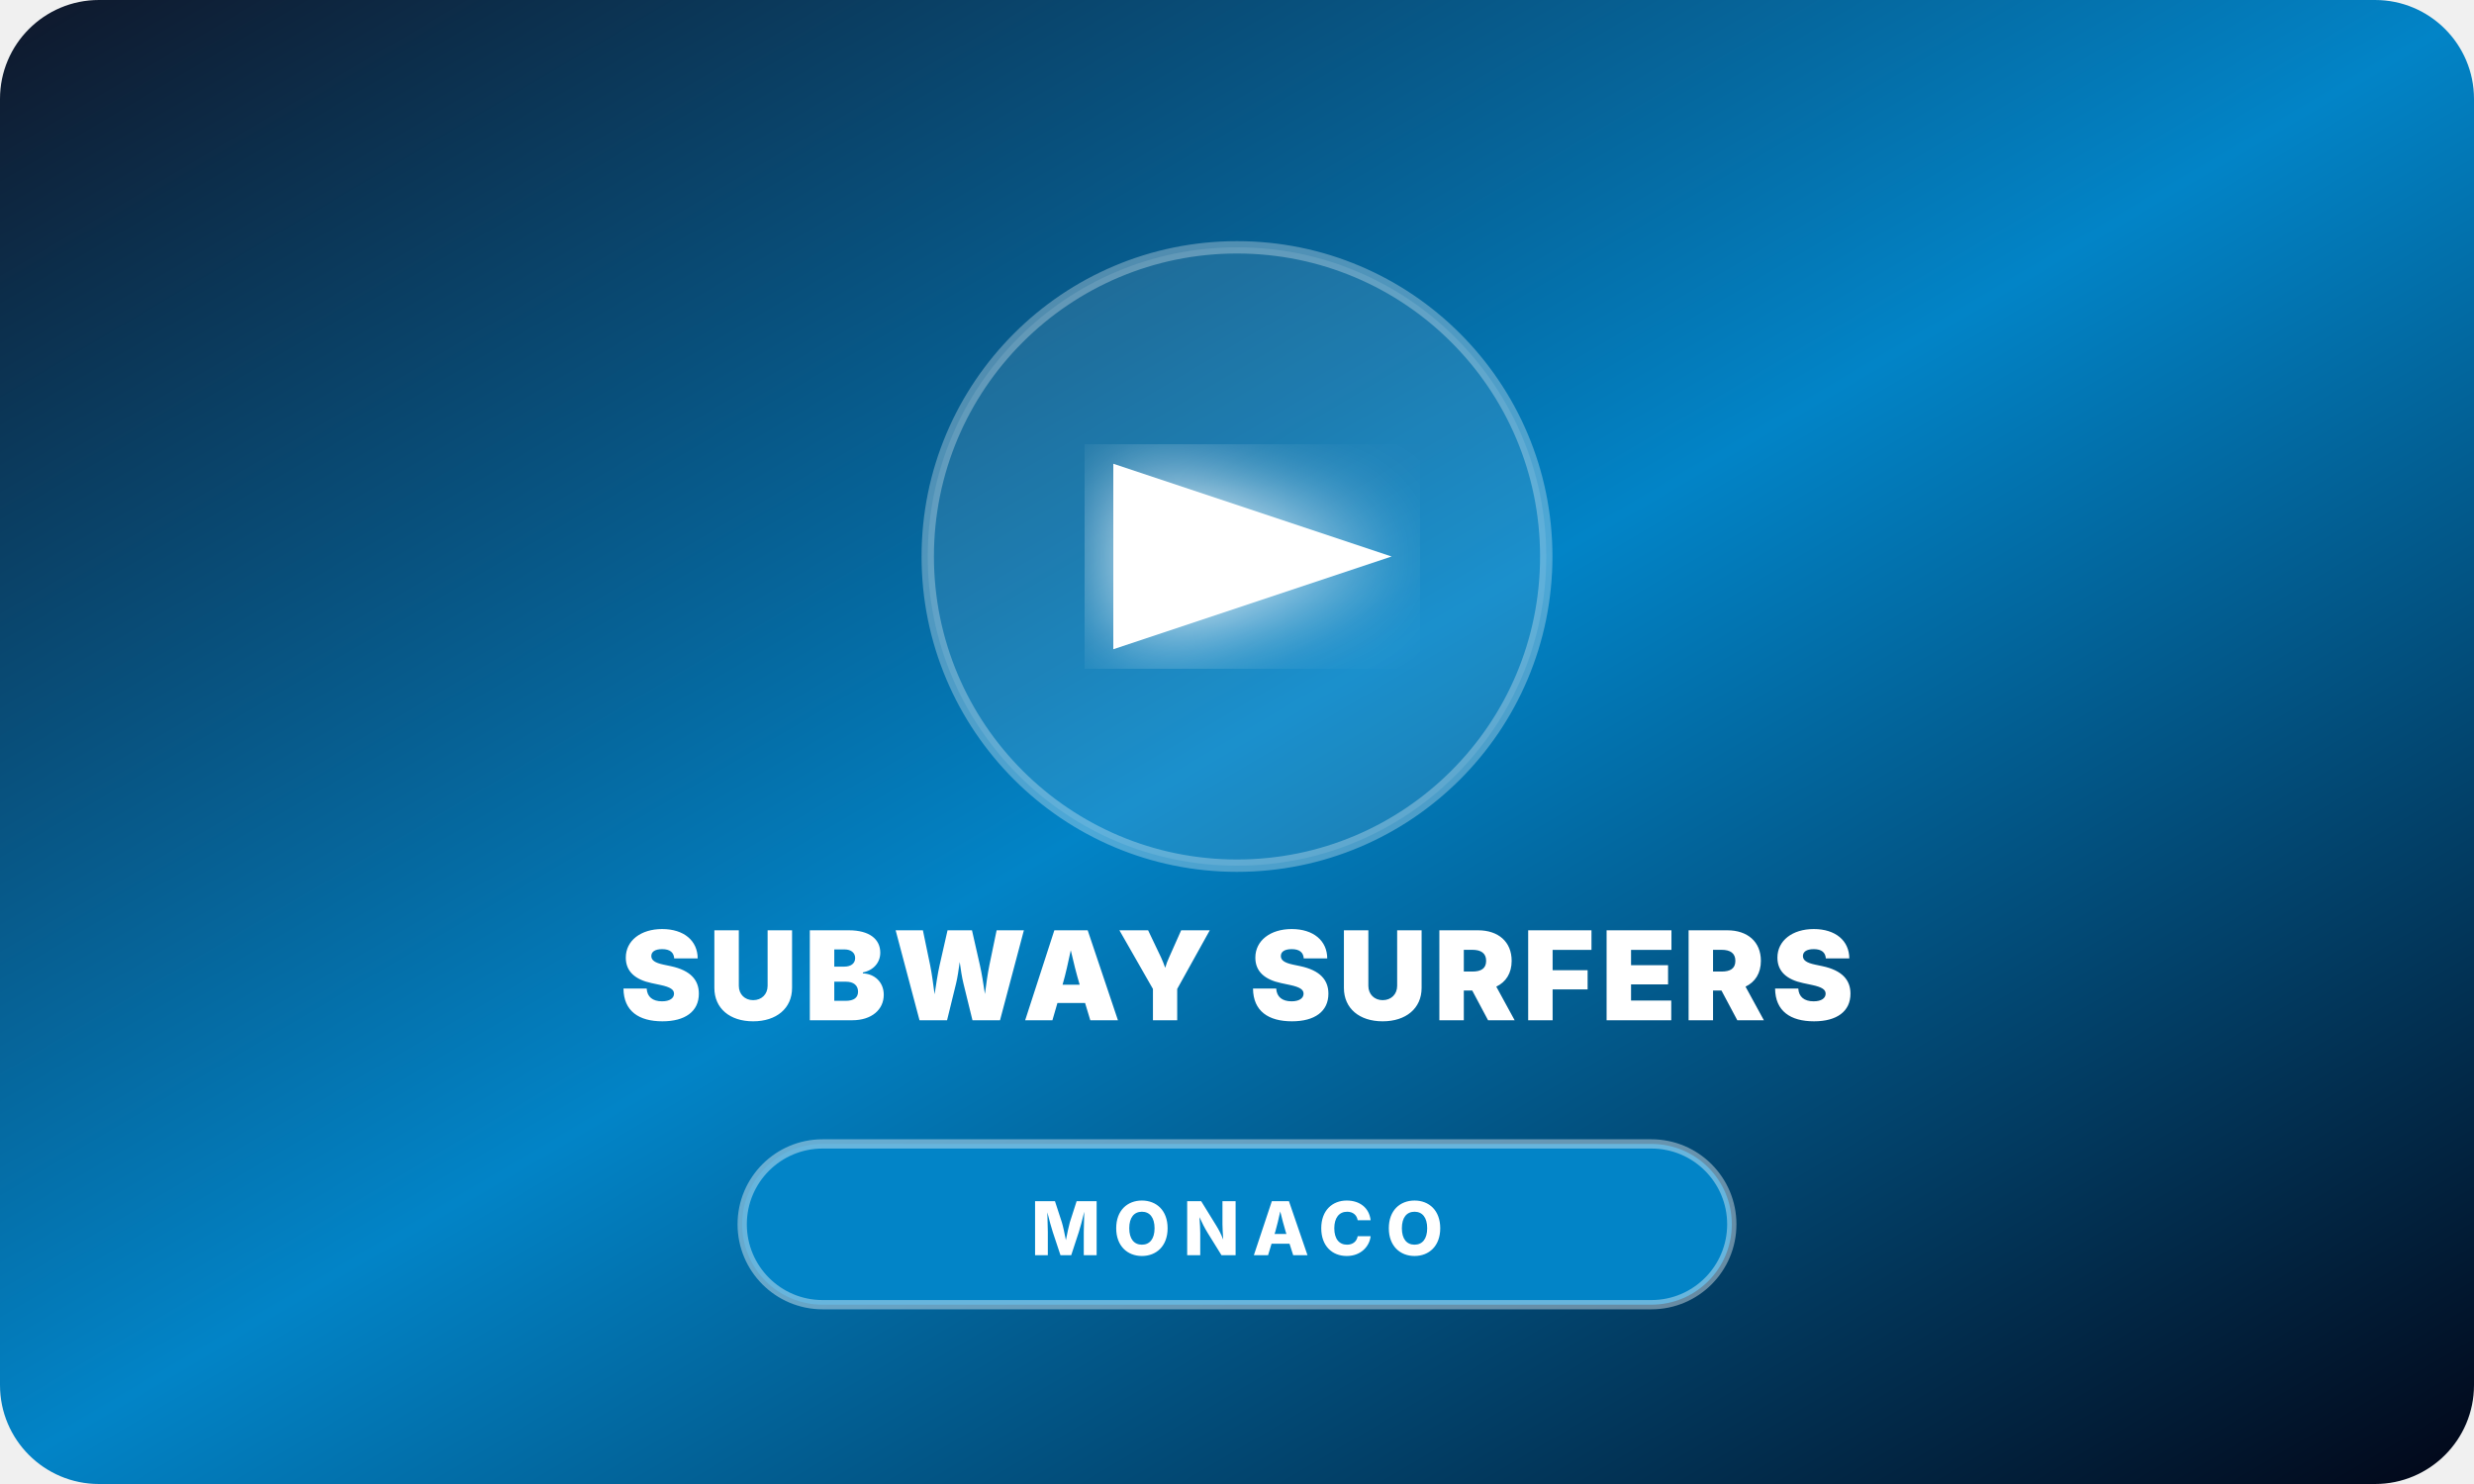
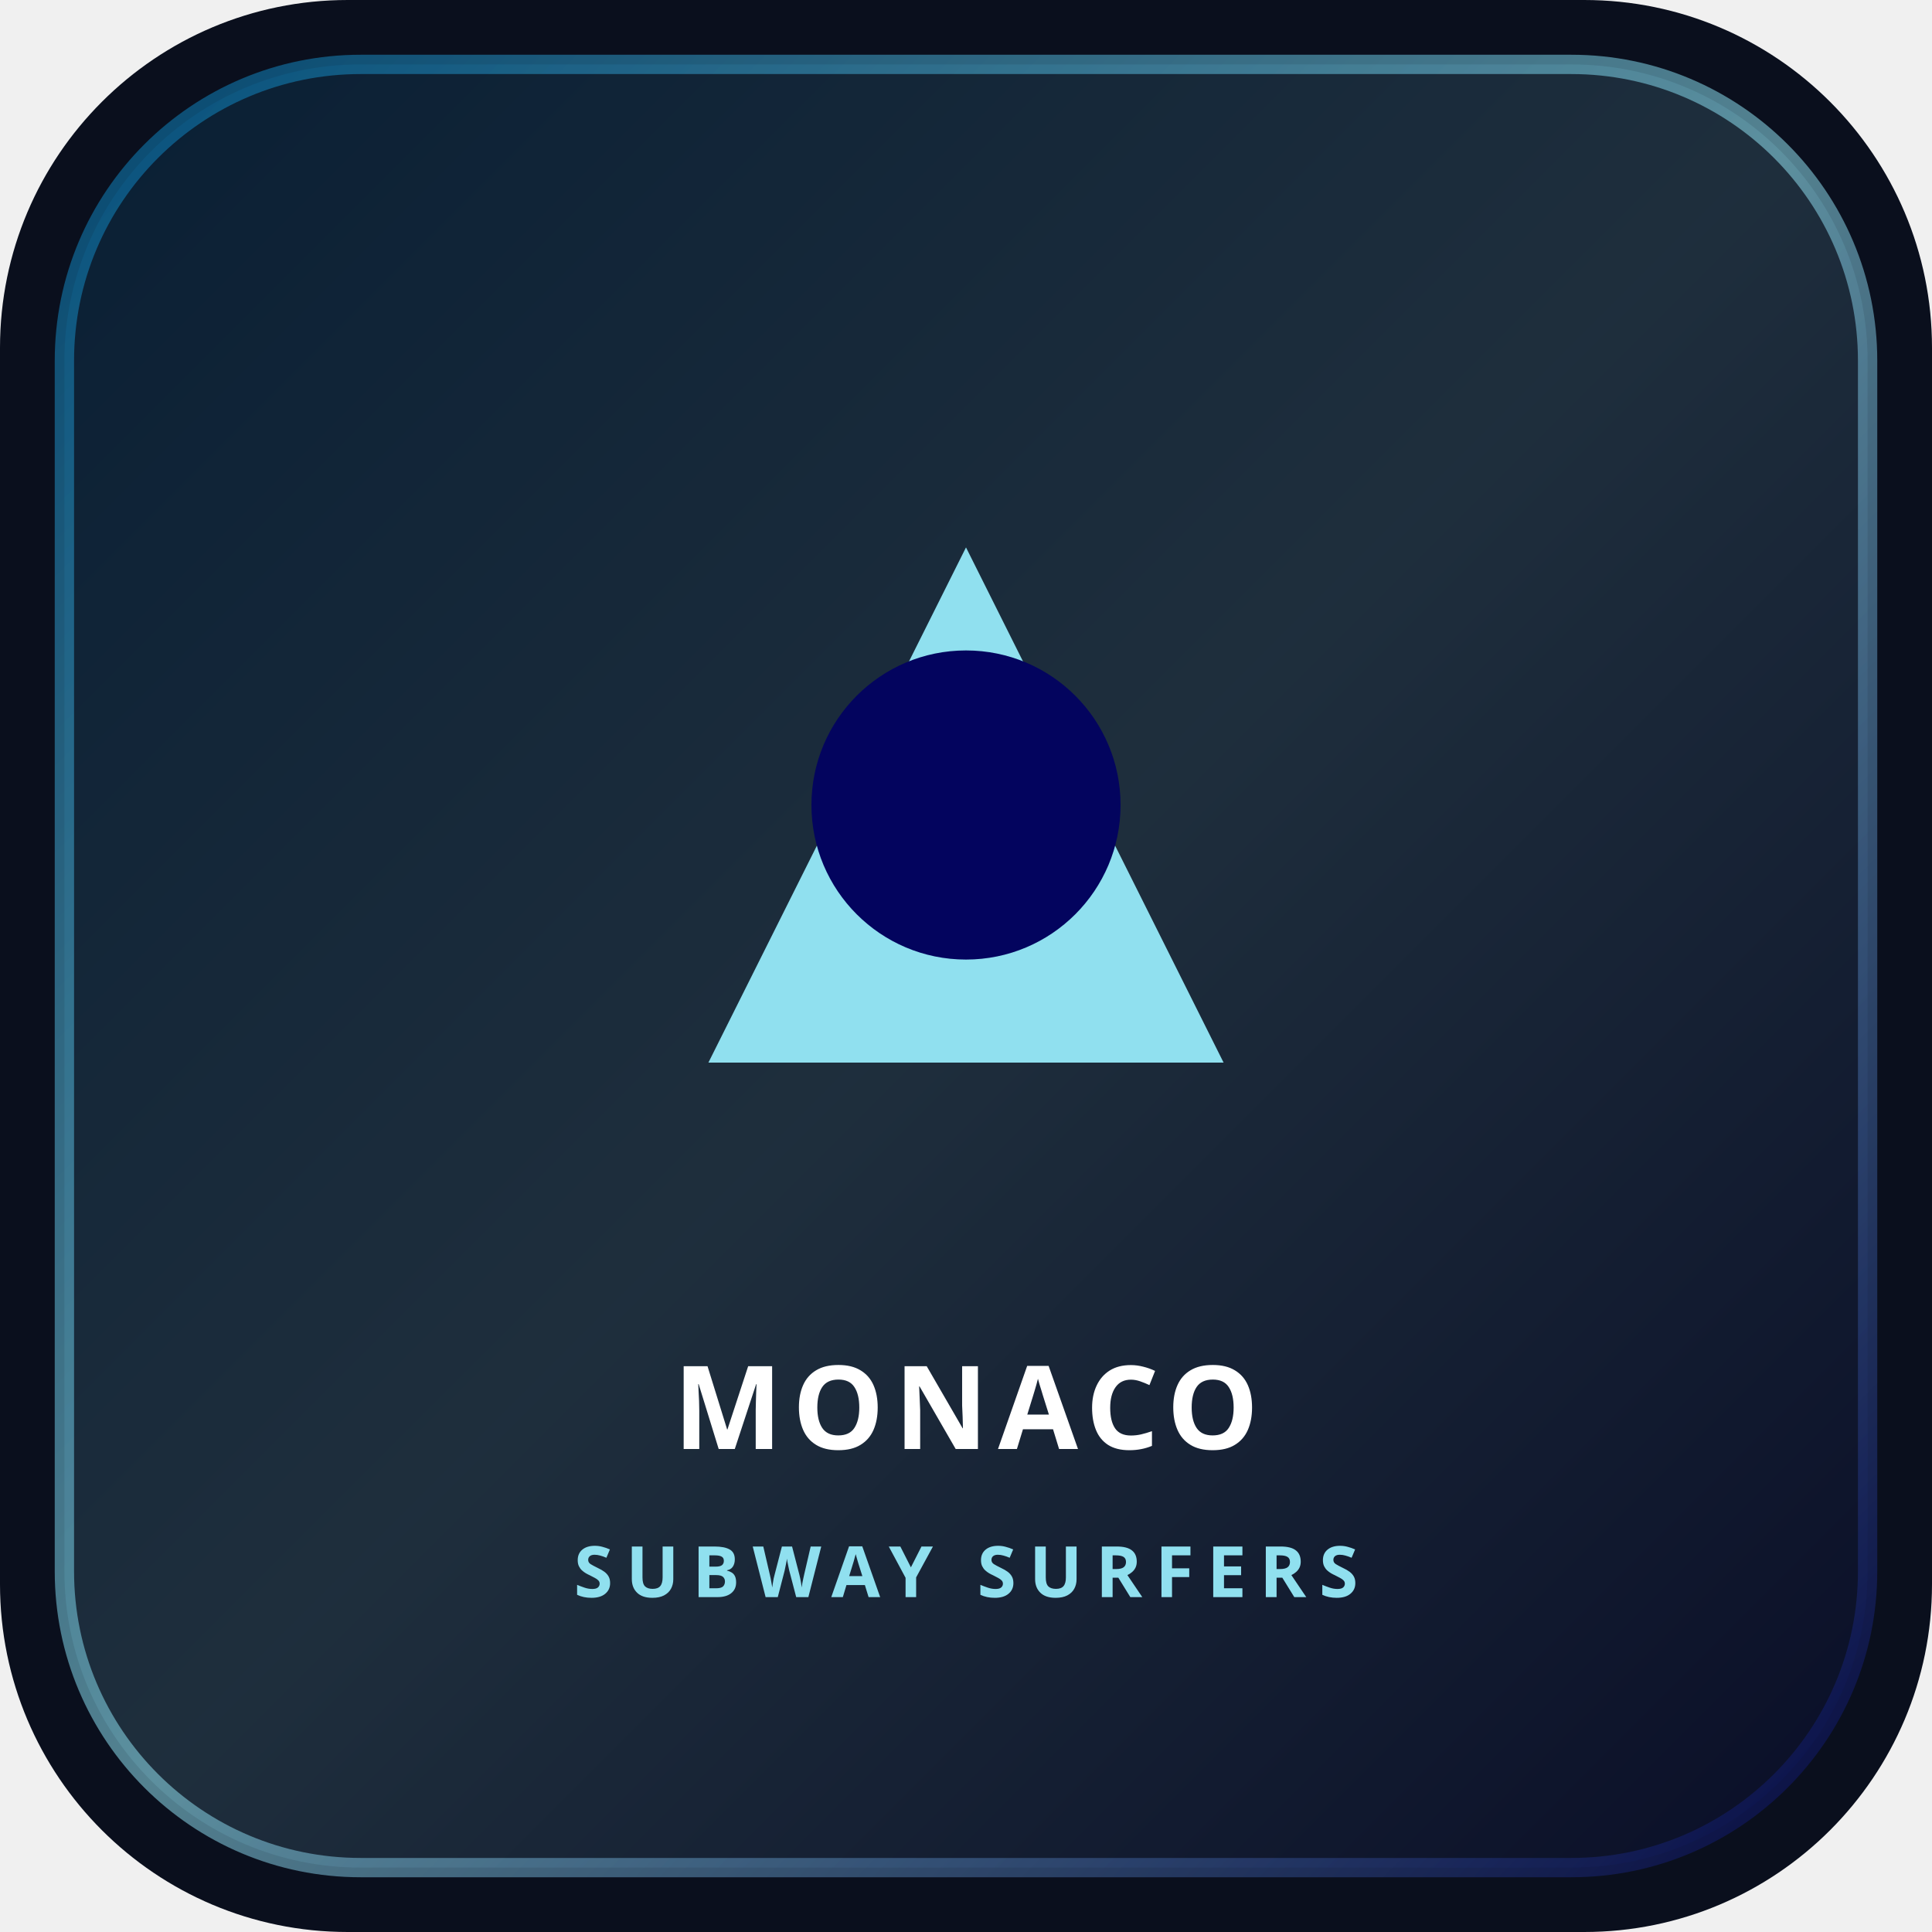
- <svg xmlns="http://www.w3.org/2000/svg" viewBox="0 0 400 240" width="100%" height="100%">
+ <svg xmlns="http://www.w3.org/2000/svg" viewBox="0 0 300 300" width="300" height="300">
  <defs>
-     <linearGradient id="grad" x1="0%" y1="0%" x2="100%" y2="100%">
-       <stop offset="0%" stop-color="#0f172a" />
-       <stop offset="50%" stop-color="#0284c7" />
-       <stop offset="100%" stop-color="#020617" />
+     <linearGradient id="grad_subway_surfers_monaco" x1="0%" y1="0%" x2="100%" y2="100%">
+       <stop offset="0%" stop-color="#0077B6" />
+       <stop offset="50%" stop-color="#90E0EF" />
+       <stop offset="100%" stop-color="#03045E" />
    </linearGradient>
-     <filter id="glow">
-       <feGaussianBlur stdDeviation="8" result="coloredBlur" />
-       <feMerge>
-         <feMergeNode in="coloredBlur" />
-         <feMergeNode in="SourceGraphic" />
-       </feMerge>
-     </filter>
  </defs>
-   <rect width="400" height="240" rx="16" fill="url(#grad)" />
-   <circle cx="200" cy="90" r="50" fill="rgba(255,255,255,0.1)" stroke="rgba(255,255,255,0.3)" stroke-width="2" />
-   <path d="M 180 75 L 225 90 L 180 105 Z" fill="#ffffff" filter="url(#glow)" />
-   <text x="200" y="165" font-family="system-ui, -apple-system, sans-serif" font-size="20" font-weight="900" fill="#ffffff" text-anchor="middle" letter-spacing="1">SUBWAY SURFERS</text>
-   <rect x="120" y="185" width="160" height="26" rx="13" fill="#0284c7" stroke="rgba(255,255,255,0.4)" stroke-width="1.5" />
-   <text x="200" y="203" font-family="system-ui, -apple-system, sans-serif" font-size="12" font-weight="800" fill="#ffffff" text-anchor="middle" letter-spacing="2">MONACO</text>
+   <rect width="300" height="300" rx="54" fill="#0A0F1D" />
+   <rect x="10" y="10" width="280" height="280" rx="46" fill="url(#grad_subway_surfers_monaco)" opacity="0.15" />
+   <rect x="10" y="10" width="280" height="280" rx="46" fill="none" stroke="url(#grad_subway_surfers_monaco)" stroke-width="3" opacity="0.55" />
+   <g>
+     <polygon points="150,85 190,165 110,165" fill="#90E0EF" />
+     <circle cx="150" cy="125" r="24" fill="#03045E" />
+   </g>
+   <text x="150" y="225" text-anchor="middle" fill="#FFFFFF" font-family="'Segoe UI', system-ui, sans-serif" font-size="18" font-weight="800" letter-spacing="1.5">MONACO</text>
+   <text x="150" y="248" text-anchor="middle" fill="#90E0EF" font-family="'Segoe UI', system-ui, sans-serif" font-size="11" font-weight="700" letter-spacing="2">SUBWAY SURFERS</text>
</svg>
